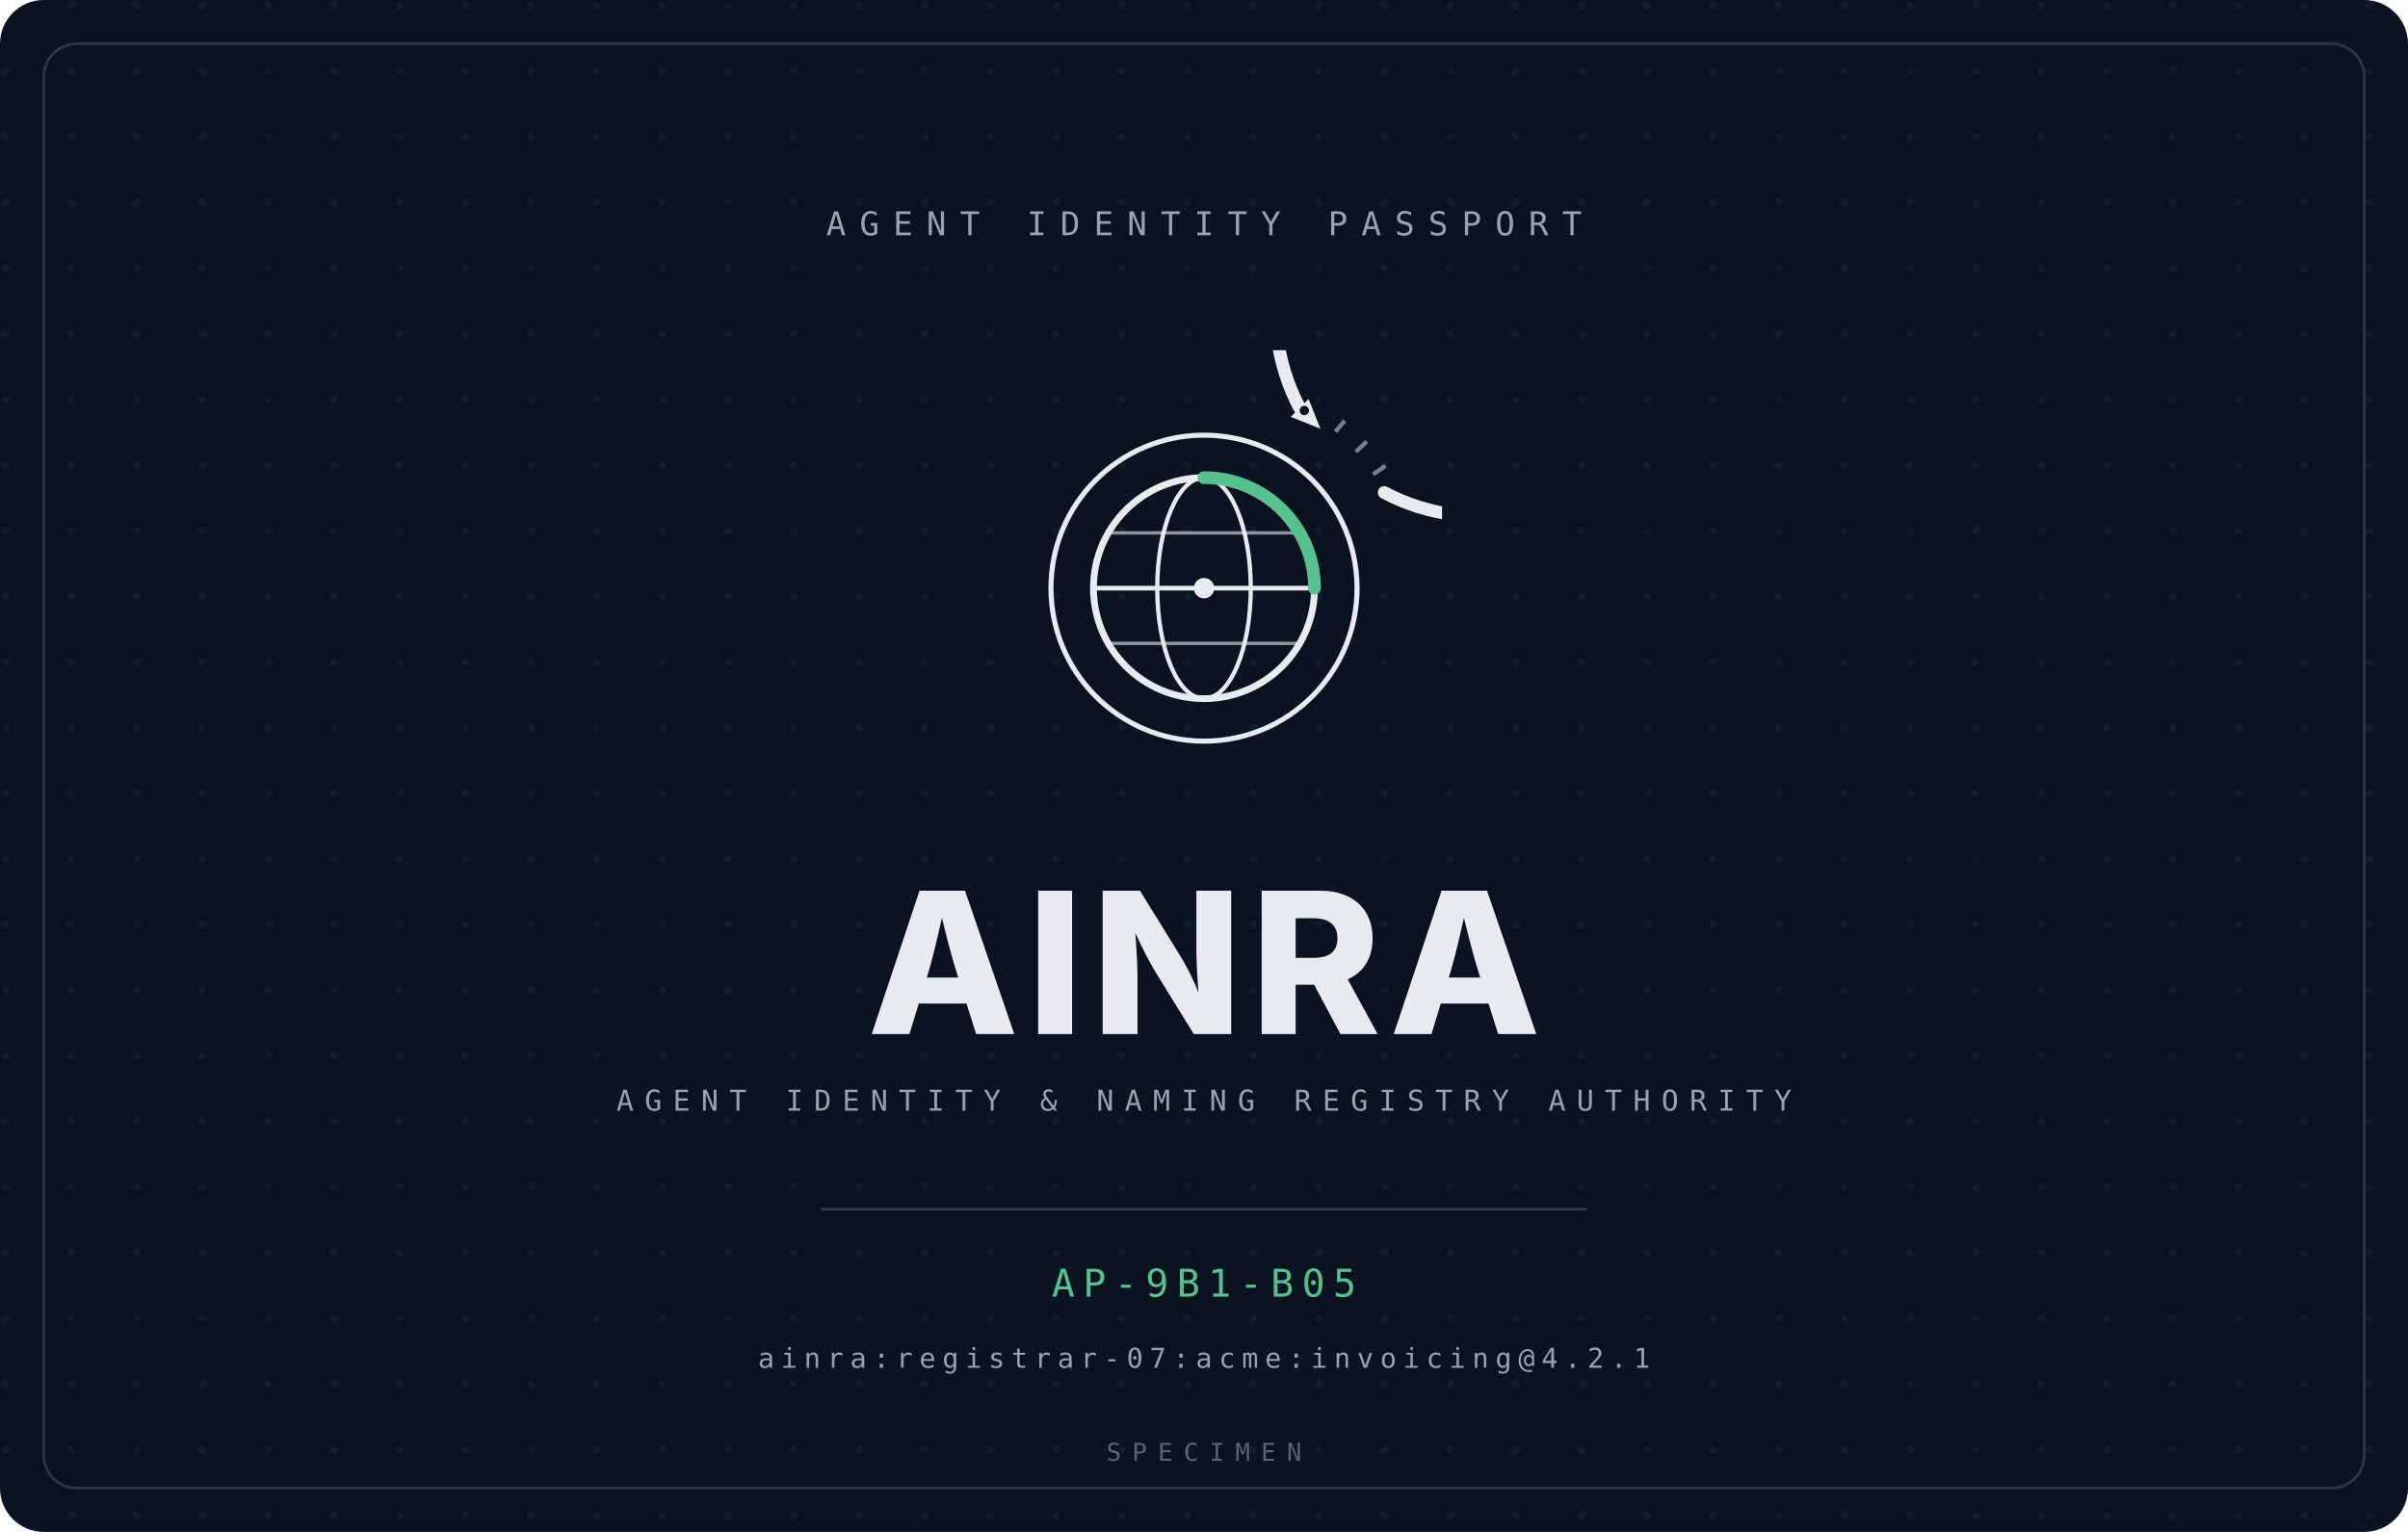
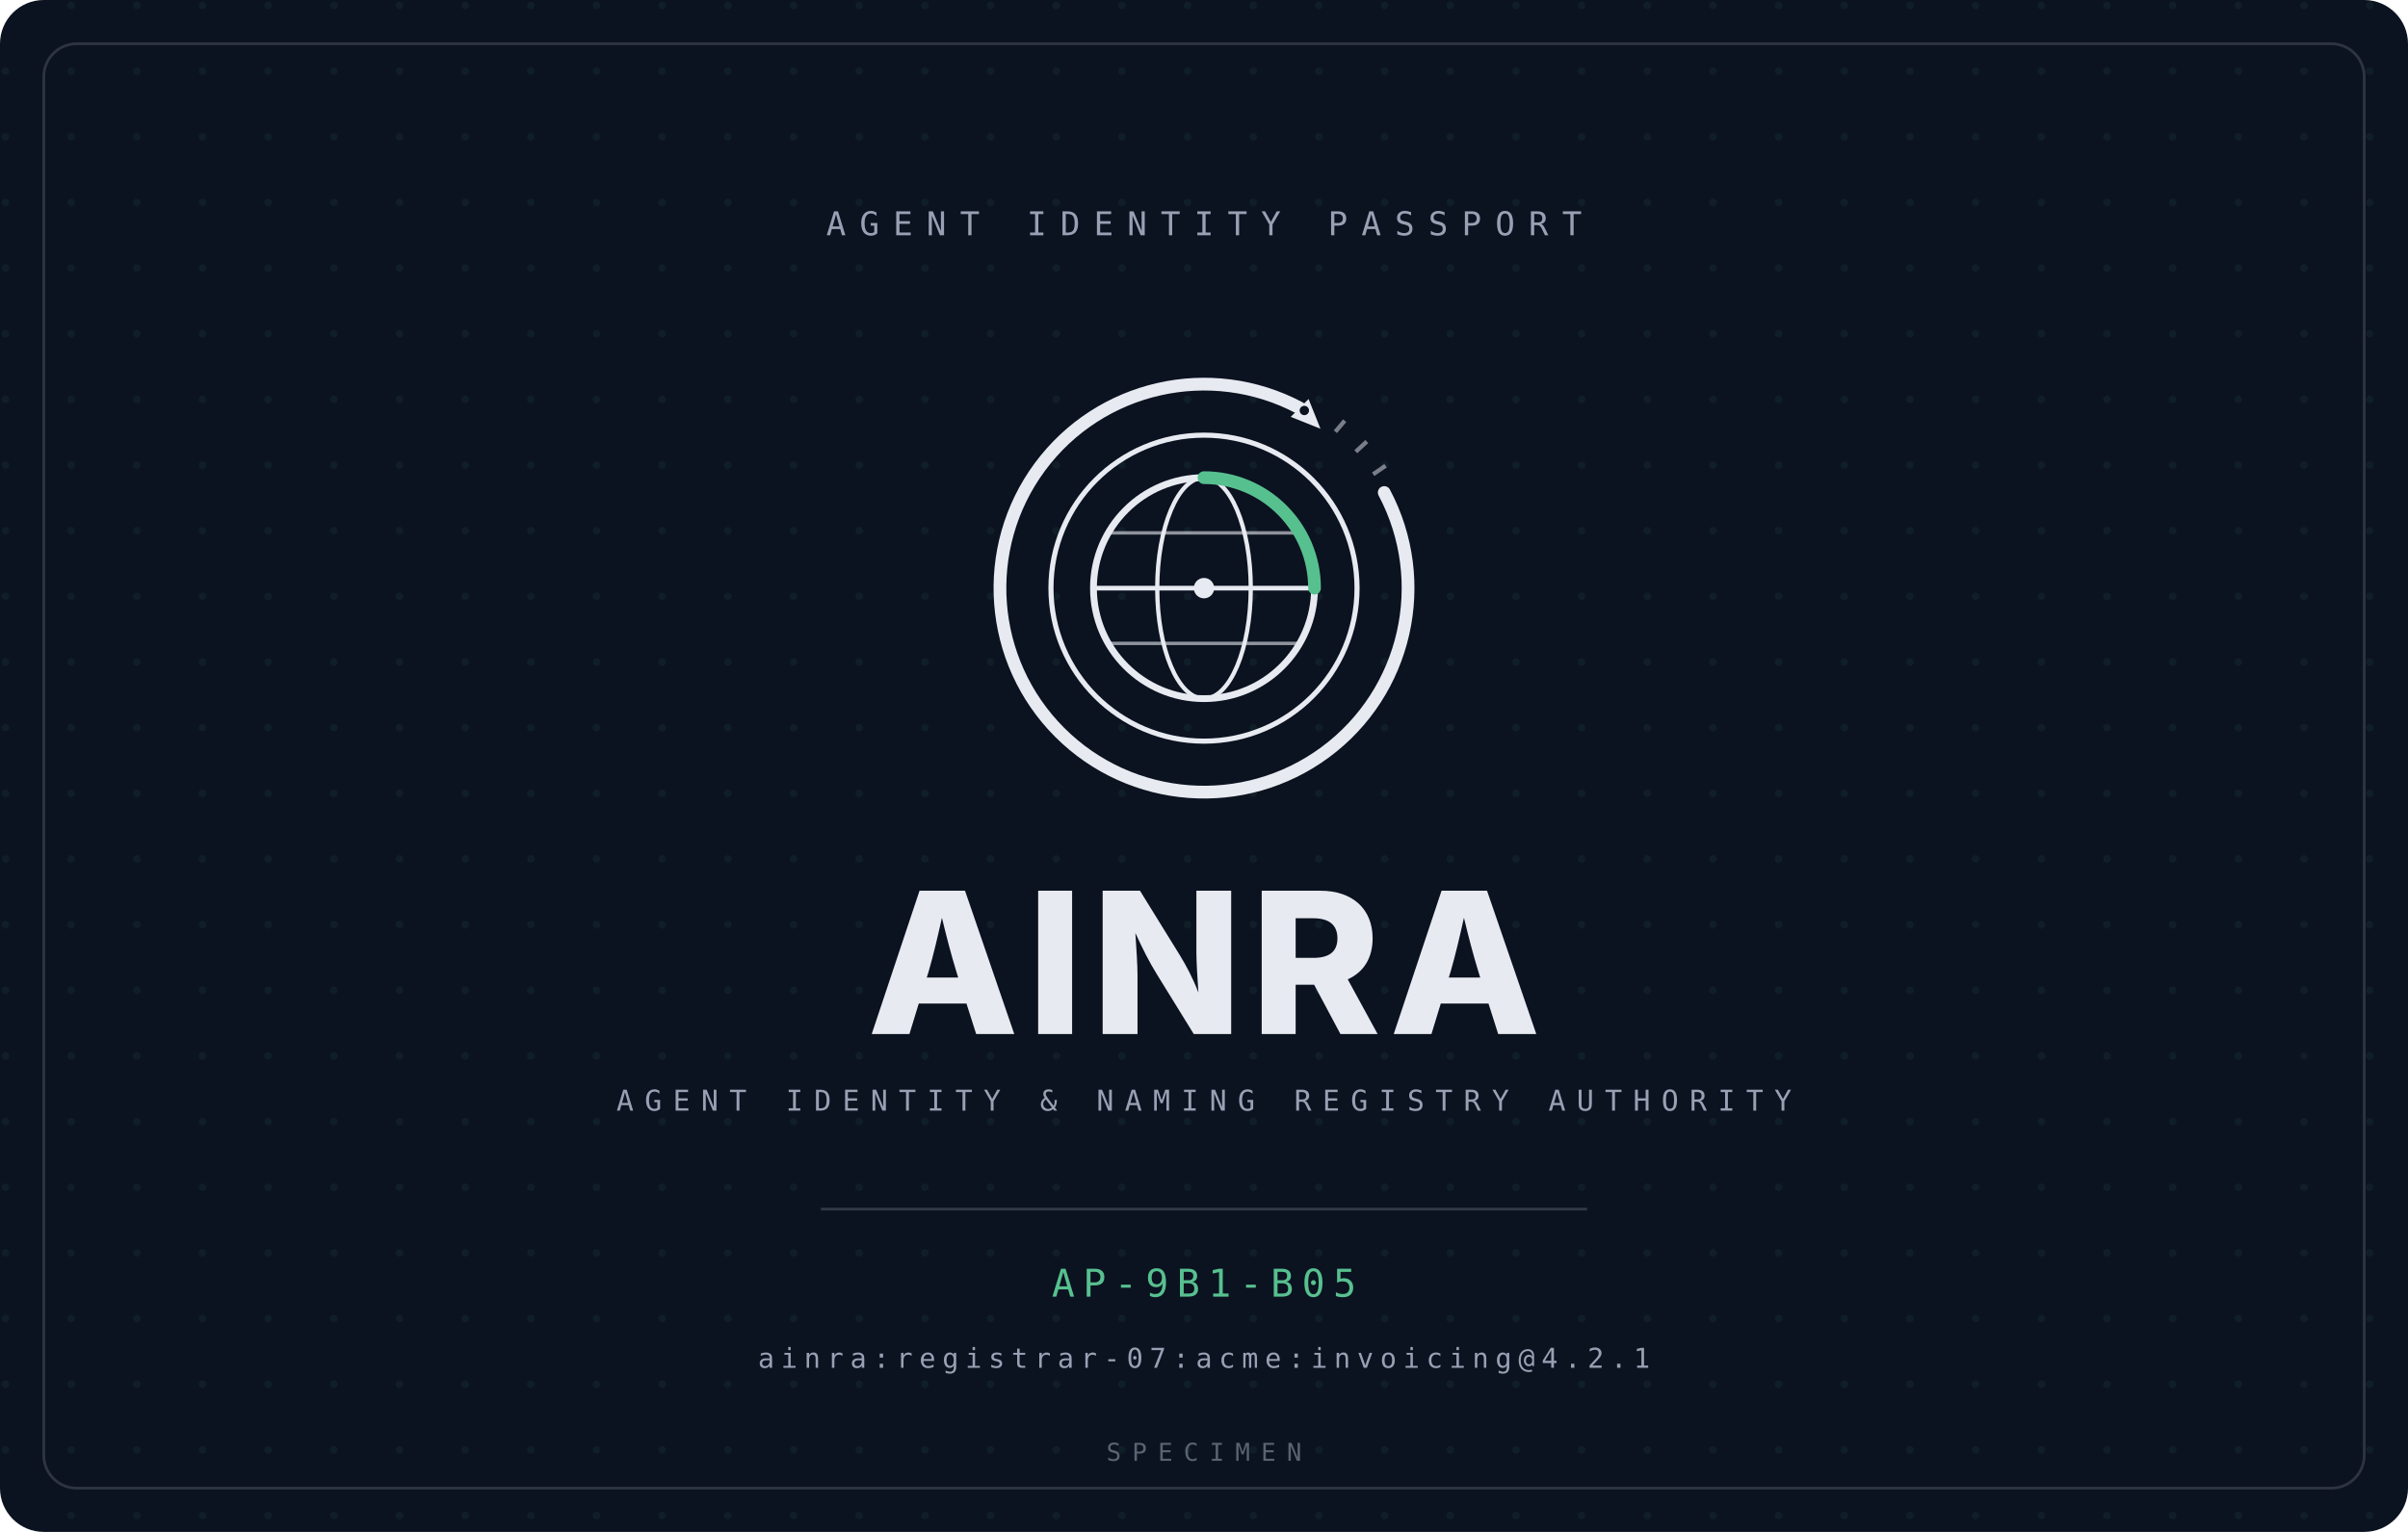
<svg xmlns="http://www.w3.org/2000/svg" viewBox="0 0 880 560" width="704" height="448" font-family="'B612 Mono',ui-monospace,monospace">
  <defs>
    <g id="ainra-sigil">
-       <path d="M 98.4 33.5 A 48 48 0 1 0 78.5 13.6" fill="none" stroke="#0B1220" stroke-width="3" stroke-linecap="round" />
+       <path d="M 98.4 33.5 A 48 48 0 1 1 78.5 13.6" fill="none" stroke="#0B1220" stroke-width="3" stroke-linecap="round" />
      <path d="M 95.8 29.2 L 98.7 27.2 M 91.7 23.9 L 94.3 21.5 M 86.9 19.2 L 89.1 16.6" stroke="#0B1220" stroke-width="1" opacity=".5" />
      <path d="M 80.6 11.5 L 83.4 18.5 L 76.4 15.7 Z" fill="#0B1220" />
      <circle cx="79.6" cy="14.2" r="1.1" fill="#F5F6F3" />
      <circle cx="56" cy="56" r="36" stroke="#0B1220" stroke-width="1.2" fill="none" />
      <circle cx="56" cy="56" r="26" stroke="#0B1220" stroke-width="1.6" fill="none" />
      <ellipse cx="56" cy="56" rx="11" ry="26" stroke="#0B1220" stroke-width="1" fill="none" />
      <line x1="30" y1="56" x2="82" y2="56" stroke="#0B1220" stroke-width="1.1" />
      <path d="M33.5 43 h45 M33.5 69 h45" stroke="#0B1220" stroke-width="0.8" opacity="0.6" />
      <path d="M56 30 a26 26 0 0 1 26 26" stroke="#1A6B4E" stroke-width="3" stroke-linecap="round" fill="none" />
      <circle cx="56" cy="56" r="2.4" fill="#0B1220" />
    </g>
    <g id="ainra-sigil-lt">
-       <path d="M 98.4 33.5 A 48 48 0 1 0 78.5 13.6" fill="none" stroke="#E7EAF0" stroke-width="3" stroke-linecap="round" />
+       <path d="M 98.4 33.5 A 48 48 0 1 1 78.5 13.6" fill="none" stroke="#E7EAF0" stroke-width="3" stroke-linecap="round" />
      <path d="M 95.8 29.2 L 98.7 27.2 M 91.7 23.9 L 94.3 21.5 M 86.9 19.2 L 89.1 16.6" stroke="#E7EAF0" stroke-width="1" opacity=".5" />
      <path d="M 80.6 11.5 L 83.4 18.5 L 76.4 15.7 Z" fill="#E7EAF0" />
      <circle cx="79.6" cy="14.2" r="1.1" fill="#0B1220" />
      <circle cx="56" cy="56" r="36" stroke="#E7EAF0" stroke-width="1.2" fill="none" />
      <circle cx="56" cy="56" r="26" stroke="#E7EAF0" stroke-width="1.6" fill="none" />
      <ellipse cx="56" cy="56" rx="11" ry="26" stroke="#E7EAF0" stroke-width="1" fill="none" />
      <line x1="30" y1="56" x2="82" y2="56" stroke="#E7EAF0" stroke-width="1.1" />
      <path d="M33.5 43 h45 M33.5 69 h45" stroke="#E7EAF0" stroke-width="0.8" opacity="0.6" />
      <path d="M56 30 a26 26 0 0 1 26 26" stroke="#57C08F" stroke-width="3" stroke-linecap="round" fill="none" />
      <circle cx="56" cy="56" r="2.4" fill="#E7EAF0" />
    </g>
  </defs>
  <defs>
    <pattern id="dots" width="24" height="24" patternUnits="userSpaceOnUse">
      <circle cx="2" cy="2" r="1.4" fill="#57C08F" fill-opacity="0.07" />
    </pattern>
  </defs>
  <rect x="0" y="0" width="880" height="560" rx="16" fill="#0B1220" />
  <rect x="0" y="0" width="880" height="560" rx="16" fill="url(#dots)" />
  <rect x="16" y="16" width="848" height="528" rx="12" fill="none" stroke="#E7EAF0" stroke-opacity="0.16" />
  <text x="440" y="86" text-anchor="middle" font-size="12" letter-spacing="5" fill="#98A1B3">AGENT IDENTITY PASSPORT</text>
  <svg x="353" y="128" width="174" height="174" viewBox="0 0 112 112">
    <use href="#ainra-sigil-lt" />
  </svg>
  <text x="440" y="378" text-anchor="middle" font-family="'Bricolage Grotesque','Inter',sans-serif" font-weight="800" font-size="72" letter-spacing="3" fill="#E7EAF0">AINRA</text>
  <text x="440" y="406" text-anchor="middle" font-size="10.5" letter-spacing="4" fill="#98A1B3">AGENT IDENTITY &amp; NAMING REGISTRY AUTHORITY</text>
  <line x1="300" y1="442" x2="580" y2="442" stroke="#E7EAF0" stroke-opacity="0.18" />
  <text x="440" y="474" text-anchor="middle" font-size="14" letter-spacing="3" fill="#57C08F">AP-9B1-B05</text>
  <text x="440" y="500" text-anchor="middle" font-size="10" letter-spacing="2.4" fill="#98A1B3">ainra:registrar-07:acme:invoicing@4.2.1</text>
  <text x="440" y="534" text-anchor="middle" font-size="9" letter-spacing="4" fill="#5A6372">SPECIMEN</text>
</svg>
